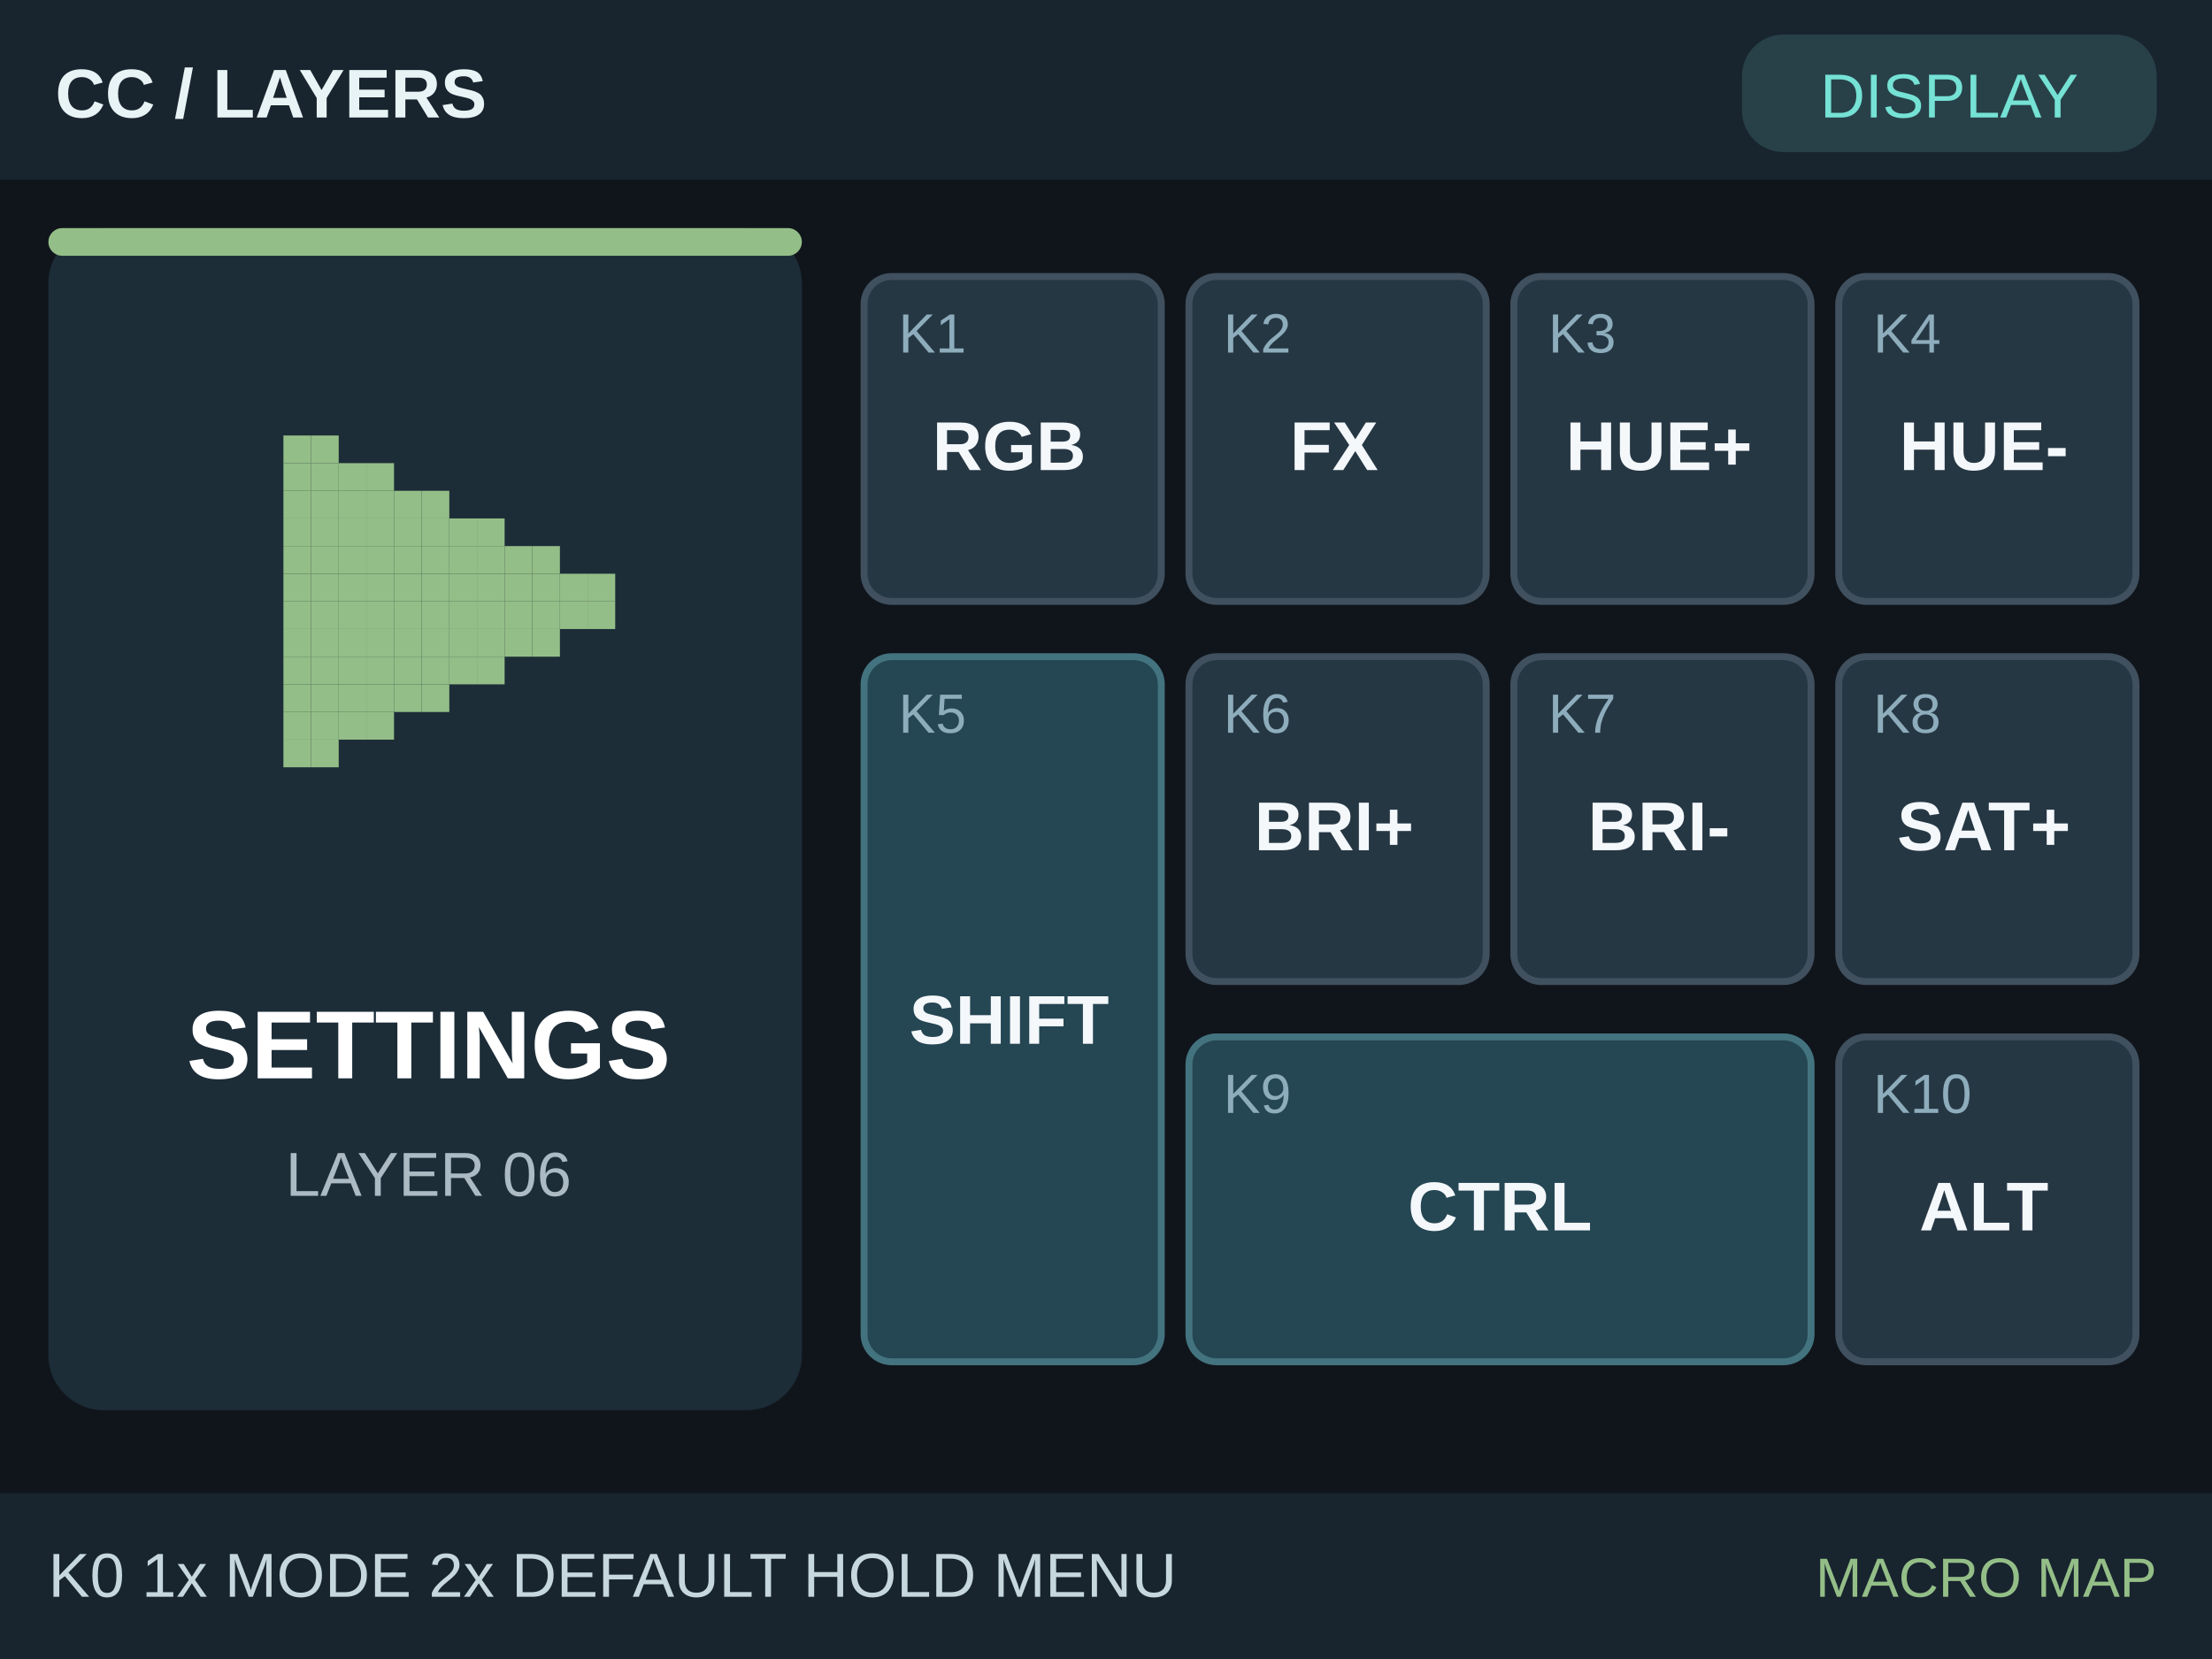
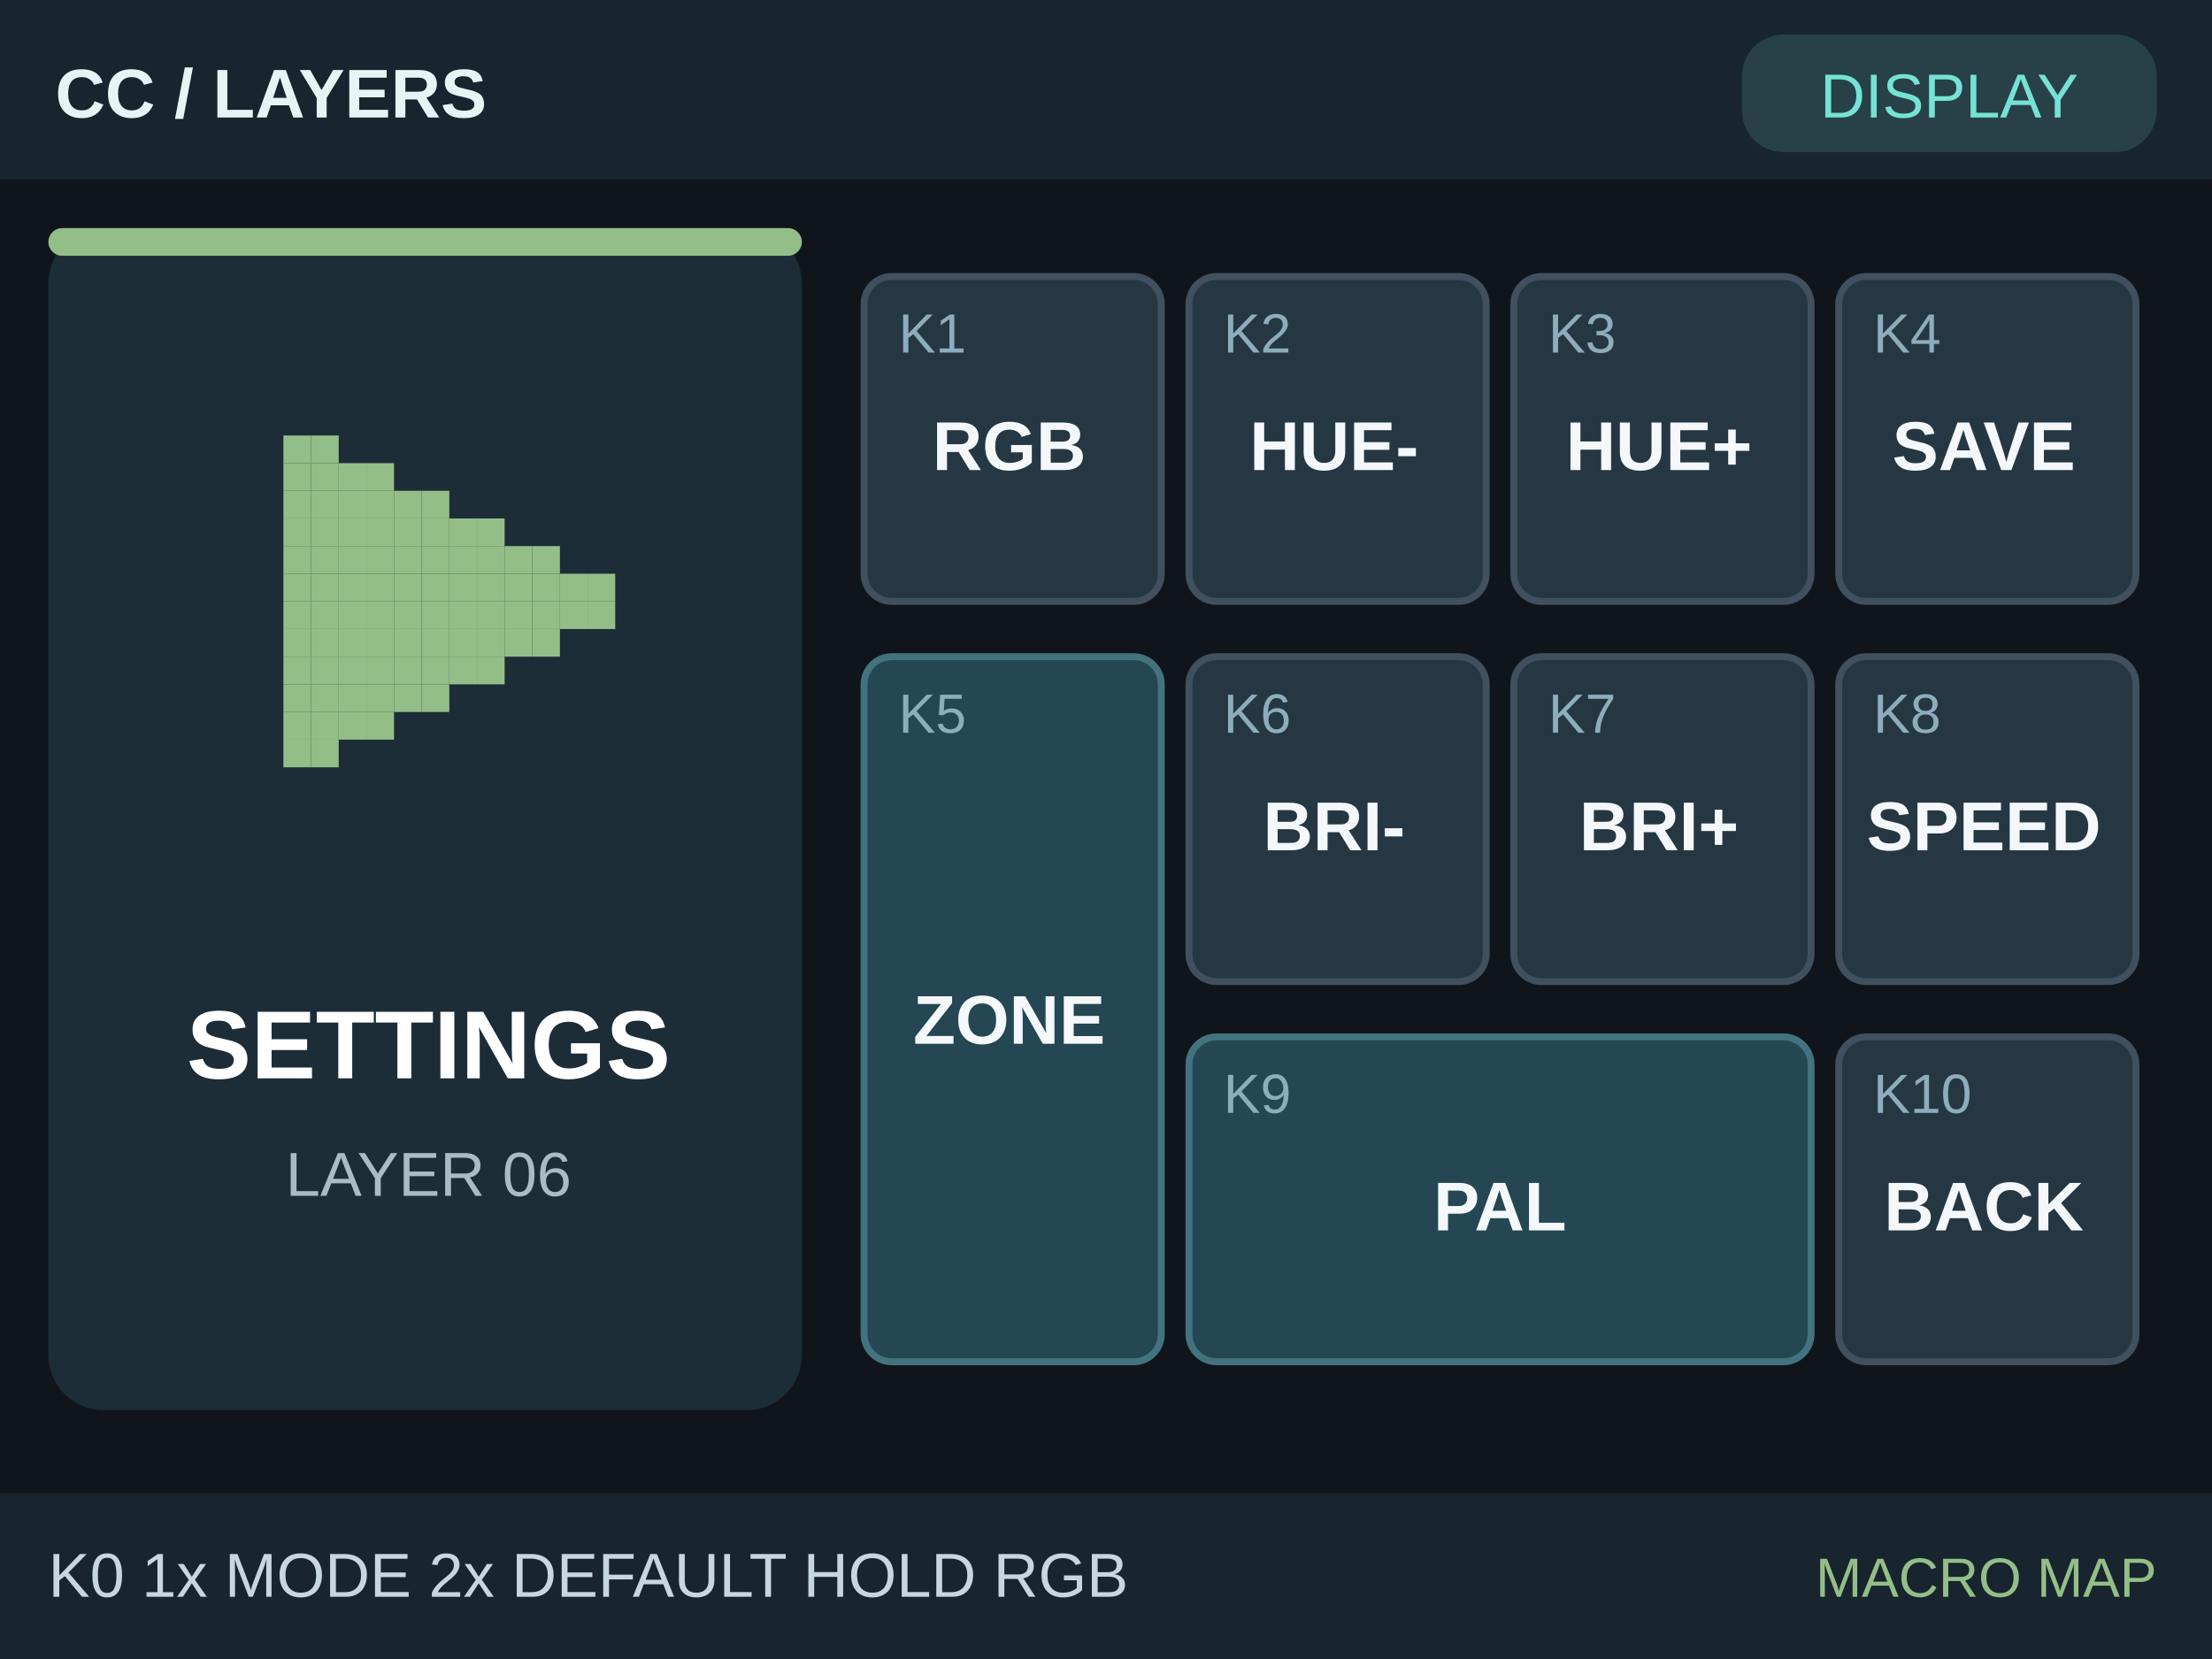
<svg xmlns="http://www.w3.org/2000/svg" width="640" height="480" viewBox="0 0 320 240">
  <rect width="320" height="240" fill="#10151C" />
  <rect width="320" height="26" fill="#18242E" />
  <text x="8" y="17" font-family="Arial" font-size="10" font-weight="bold" fill="#E8F3F5">CC / LAYERS</text>
  <rect x="252" y="5" width="60" height="17" rx="6" fill="#284149" />
  <text x="282" y="17" font-family="Arial" text-anchor="middle" font-size="9" fill="#75E2D5">DISPLAY</text>
  <rect x="7" y="33" width="109" height="171" rx="8" fill="#1C2D38" />
  <rect x="7" y="33" width="109" height="4" rx="2" fill="#94BE87" />
  <rect x="41" y="63" width="4" height="4" fill="#94BE87" />
  <rect x="45" y="63" width="4" height="4" fill="#94BE87" />
  <rect x="41" y="67" width="4" height="4" fill="#94BE87" />
  <rect x="45" y="67" width="4" height="4" fill="#94BE87" />
  <rect x="49" y="67" width="4" height="4" fill="#94BE87" />
  <rect x="53" y="67" width="4" height="4" fill="#94BE87" />
  <rect x="41" y="71" width="4" height="4" fill="#94BE87" />
  <rect x="45" y="71" width="4" height="4" fill="#94BE87" />
  <rect x="49" y="71" width="4" height="4" fill="#94BE87" />
  <rect x="53" y="71" width="4" height="4" fill="#94BE87" />
  <rect x="57" y="71" width="4" height="4" fill="#94BE87" />
  <rect x="61" y="71" width="4" height="4" fill="#94BE87" />
  <rect x="41" y="75" width="4" height="4" fill="#94BE87" />
  <rect x="45" y="75" width="4" height="4" fill="#94BE87" />
  <rect x="49" y="75" width="4" height="4" fill="#94BE87" />
  <rect x="53" y="75" width="4" height="4" fill="#94BE87" />
  <rect x="57" y="75" width="4" height="4" fill="#94BE87" />
  <rect x="61" y="75" width="4" height="4" fill="#94BE87" />
  <rect x="65" y="75" width="4" height="4" fill="#94BE87" />
  <rect x="69" y="75" width="4" height="4" fill="#94BE87" />
  <rect x="41" y="79" width="4" height="4" fill="#94BE87" />
  <rect x="45" y="79" width="4" height="4" fill="#94BE87" />
  <rect x="49" y="79" width="4" height="4" fill="#94BE87" />
  <rect x="53" y="79" width="4" height="4" fill="#94BE87" />
  <rect x="57" y="79" width="4" height="4" fill="#94BE87" />
  <rect x="61" y="79" width="4" height="4" fill="#94BE87" />
  <rect x="65" y="79" width="4" height="4" fill="#94BE87" />
  <rect x="69" y="79" width="4" height="4" fill="#94BE87" />
  <rect x="73" y="79" width="4" height="4" fill="#94BE87" />
  <rect x="77" y="79" width="4" height="4" fill="#94BE87" />
  <rect x="41" y="83" width="4" height="4" fill="#94BE87" />
  <rect x="45" y="83" width="4" height="4" fill="#94BE87" />
  <rect x="49" y="83" width="4" height="4" fill="#94BE87" />
  <rect x="53" y="83" width="4" height="4" fill="#94BE87" />
  <rect x="57" y="83" width="4" height="4" fill="#94BE87" />
  <rect x="61" y="83" width="4" height="4" fill="#94BE87" />
  <rect x="65" y="83" width="4" height="4" fill="#94BE87" />
  <rect x="69" y="83" width="4" height="4" fill="#94BE87" />
  <rect x="73" y="83" width="4" height="4" fill="#94BE87" />
  <rect x="77" y="83" width="4" height="4" fill="#94BE87" />
  <rect x="81" y="83" width="4" height="4" fill="#94BE87" />
  <rect x="85" y="83" width="4" height="4" fill="#94BE87" />
  <rect x="41" y="87" width="4" height="4" fill="#94BE87" />
  <rect x="45" y="87" width="4" height="4" fill="#94BE87" />
  <rect x="49" y="87" width="4" height="4" fill="#94BE87" />
  <rect x="53" y="87" width="4" height="4" fill="#94BE87" />
  <rect x="57" y="87" width="4" height="4" fill="#94BE87" />
  <rect x="61" y="87" width="4" height="4" fill="#94BE87" />
  <rect x="65" y="87" width="4" height="4" fill="#94BE87" />
  <rect x="69" y="87" width="4" height="4" fill="#94BE87" />
  <rect x="73" y="87" width="4" height="4" fill="#94BE87" />
  <rect x="77" y="87" width="4" height="4" fill="#94BE87" />
  <rect x="81" y="87" width="4" height="4" fill="#94BE87" />
  <rect x="85" y="87" width="4" height="4" fill="#94BE87" />
  <rect x="41" y="91" width="4" height="4" fill="#94BE87" />
  <rect x="45" y="91" width="4" height="4" fill="#94BE87" />
  <rect x="49" y="91" width="4" height="4" fill="#94BE87" />
  <rect x="53" y="91" width="4" height="4" fill="#94BE87" />
  <rect x="57" y="91" width="4" height="4" fill="#94BE87" />
  <rect x="61" y="91" width="4" height="4" fill="#94BE87" />
  <rect x="65" y="91" width="4" height="4" fill="#94BE87" />
  <rect x="69" y="91" width="4" height="4" fill="#94BE87" />
  <rect x="73" y="91" width="4" height="4" fill="#94BE87" />
  <rect x="77" y="91" width="4" height="4" fill="#94BE87" />
  <rect x="41" y="95" width="4" height="4" fill="#94BE87" />
  <rect x="45" y="95" width="4" height="4" fill="#94BE87" />
  <rect x="49" y="95" width="4" height="4" fill="#94BE87" />
  <rect x="53" y="95" width="4" height="4" fill="#94BE87" />
  <rect x="57" y="95" width="4" height="4" fill="#94BE87" />
  <rect x="61" y="95" width="4" height="4" fill="#94BE87" />
  <rect x="65" y="95" width="4" height="4" fill="#94BE87" />
  <rect x="69" y="95" width="4" height="4" fill="#94BE87" />
  <rect x="41" y="99" width="4" height="4" fill="#94BE87" />
  <rect x="45" y="99" width="4" height="4" fill="#94BE87" />
  <rect x="49" y="99" width="4" height="4" fill="#94BE87" />
  <rect x="53" y="99" width="4" height="4" fill="#94BE87" />
  <rect x="57" y="99" width="4" height="4" fill="#94BE87" />
  <rect x="61" y="99" width="4" height="4" fill="#94BE87" />
  <rect x="41" y="103" width="4" height="4" fill="#94BE87" />
  <rect x="45" y="103" width="4" height="4" fill="#94BE87" />
  <rect x="49" y="103" width="4" height="4" fill="#94BE87" />
  <rect x="53" y="103" width="4" height="4" fill="#94BE87" />
  <rect x="41" y="107" width="4" height="4" fill="#94BE87" />
  <rect x="45" y="107" width="4" height="4" fill="#94BE87" />
  <text x="62" y="156" text-anchor="middle" font-family="Arial" font-weight="bold" font-size="14" fill="#FFFFFF">SETTINGS</text>
  <text x="62" y="173" text-anchor="middle" font-family="Arial" font-size="9" fill="#ACBAC4">LAYER 06</text>
  <rect x="125" y="40" width="43" height="47" rx="4" fill="#263744" stroke="#40505E" />
  <text x="130" y="51" font-family="Arial" font-size="8" fill="#8EADBC">K1</text>
  <text x="146" y="68" text-anchor="middle" font-family="Arial" font-weight="bold" font-size="10" fill="#F4F8FB">RGB</text>
  <rect x="172" y="40" width="43" height="47" rx="4" fill="#263744" stroke="#40505E" />
  <text x="177" y="51" font-family="Arial" font-size="8" fill="#8EADBC">K2</text>
-   <text x="193" y="68" text-anchor="middle" font-family="Arial" font-weight="bold" font-size="10" fill="#F4F8FB">FX</text>
+   <text x="193" y="68" text-anchor="middle" font-family="Arial" font-weight="bold" font-size="10" fill="#F4F8FB">HUE-</text>
  <rect x="219" y="40" width="43" height="47" rx="4" fill="#263744" stroke="#40505E" />
  <text x="224" y="51" font-family="Arial" font-size="8" fill="#8EADBC">K3</text>
  <text x="240" y="68" text-anchor="middle" font-family="Arial" font-weight="bold" font-size="10" fill="#F4F8FB">HUE+</text>
  <rect x="266" y="40" width="43" height="47" rx="4" fill="#263744" stroke="#40505E" />
  <text x="271" y="51" font-family="Arial" font-size="8" fill="#8EADBC">K4</text>
-   <text x="287" y="68" text-anchor="middle" font-family="Arial" font-weight="bold" font-size="10" fill="#F4F8FB">HUE-</text>
+   <text x="287" y="68" text-anchor="middle" font-family="Arial" font-weight="bold" font-size="10" fill="#F4F8FB">SAVE</text>
  <rect x="125" y="95" width="43" height="102" rx="4" fill="#254653" stroke="#43737F" />
  <text x="130" y="106" font-family="Arial" font-size="8" fill="#8EADBC">K5</text>
-   <text x="146" y="151" text-anchor="middle" font-family="Arial" font-weight="bold" font-size="10" fill="#F4F8FB">SHIFT</text>
+   <text x="146" y="151" text-anchor="middle" font-family="Arial" font-weight="bold" font-size="10" fill="#F4F8FB">ZONE</text>
  <rect x="172" y="95" width="43" height="47" rx="4" fill="#263744" stroke="#40505E" />
  <text x="177" y="106" font-family="Arial" font-size="8" fill="#8EADBC">K6</text>
-   <text x="193" y="123" text-anchor="middle" font-family="Arial" font-weight="bold" font-size="10" fill="#F4F8FB">BRI+</text>
+   <text x="193" y="123" text-anchor="middle" font-family="Arial" font-weight="bold" font-size="10" fill="#F4F8FB">BRI-</text>
  <rect x="219" y="95" width="43" height="47" rx="4" fill="#263744" stroke="#40505E" />
  <text x="224" y="106" font-family="Arial" font-size="8" fill="#8EADBC">K7</text>
-   <text x="240" y="123" text-anchor="middle" font-family="Arial" font-weight="bold" font-size="10" fill="#F4F8FB">BRI-</text>
+   <text x="240" y="123" text-anchor="middle" font-family="Arial" font-weight="bold" font-size="10" fill="#F4F8FB">BRI+</text>
  <rect x="266" y="95" width="43" height="47" rx="4" fill="#263744" stroke="#40505E" />
  <text x="271" y="106" font-family="Arial" font-size="8" fill="#8EADBC">K8</text>
-   <text x="287" y="123" text-anchor="middle" font-family="Arial" font-weight="bold" font-size="10" fill="#F4F8FB">SAT+</text>
+   <text x="287" y="123" text-anchor="middle" font-family="Arial" font-weight="bold" font-size="10" fill="#F4F8FB">SPEED</text>
  <rect x="172" y="150" width="90" height="47" rx="4" fill="#254653" stroke="#43737F" />
  <text x="177" y="161" font-family="Arial" font-size="8" fill="#8EADBC">K9</text>
-   <text x="217" y="178" text-anchor="middle" font-family="Arial" font-weight="bold" font-size="10" fill="#F4F8FB">CTRL</text>
+   <text x="217" y="178" text-anchor="middle" font-family="Arial" font-weight="bold" font-size="10" fill="#F4F8FB">PAL</text>
  <rect x="266" y="150" width="43" height="47" rx="4" fill="#263744" stroke="#40505E" />
  <text x="271" y="161" font-family="Arial" font-size="8" fill="#8EADBC">K10</text>
-   <text x="287" y="178" text-anchor="middle" font-family="Arial" font-weight="bold" font-size="10" fill="#F4F8FB">ALT</text>
+   <text x="287" y="178" text-anchor="middle" font-family="Arial" font-weight="bold" font-size="10" fill="#F4F8FB">BACK</text>
  <rect x="0" y="216" width="320" height="24" fill="#18242E" />
-   <text x="7" y="231" font-family="Arial" font-size="9" fill="#C6D7DD">K0  1x MODE   2x DEFAULT   HOLD MENU</text>
+   <text x="7" y="231" font-family="Arial" font-size="9" fill="#C6D7DD">K0  1x MODE   2x DEFAULT   HOLD RGB</text>
  <text x="312" y="231" font-family="Arial" font-size="8" text-anchor="end" fill="#94BE87">MACRO MAP</text>
</svg>
